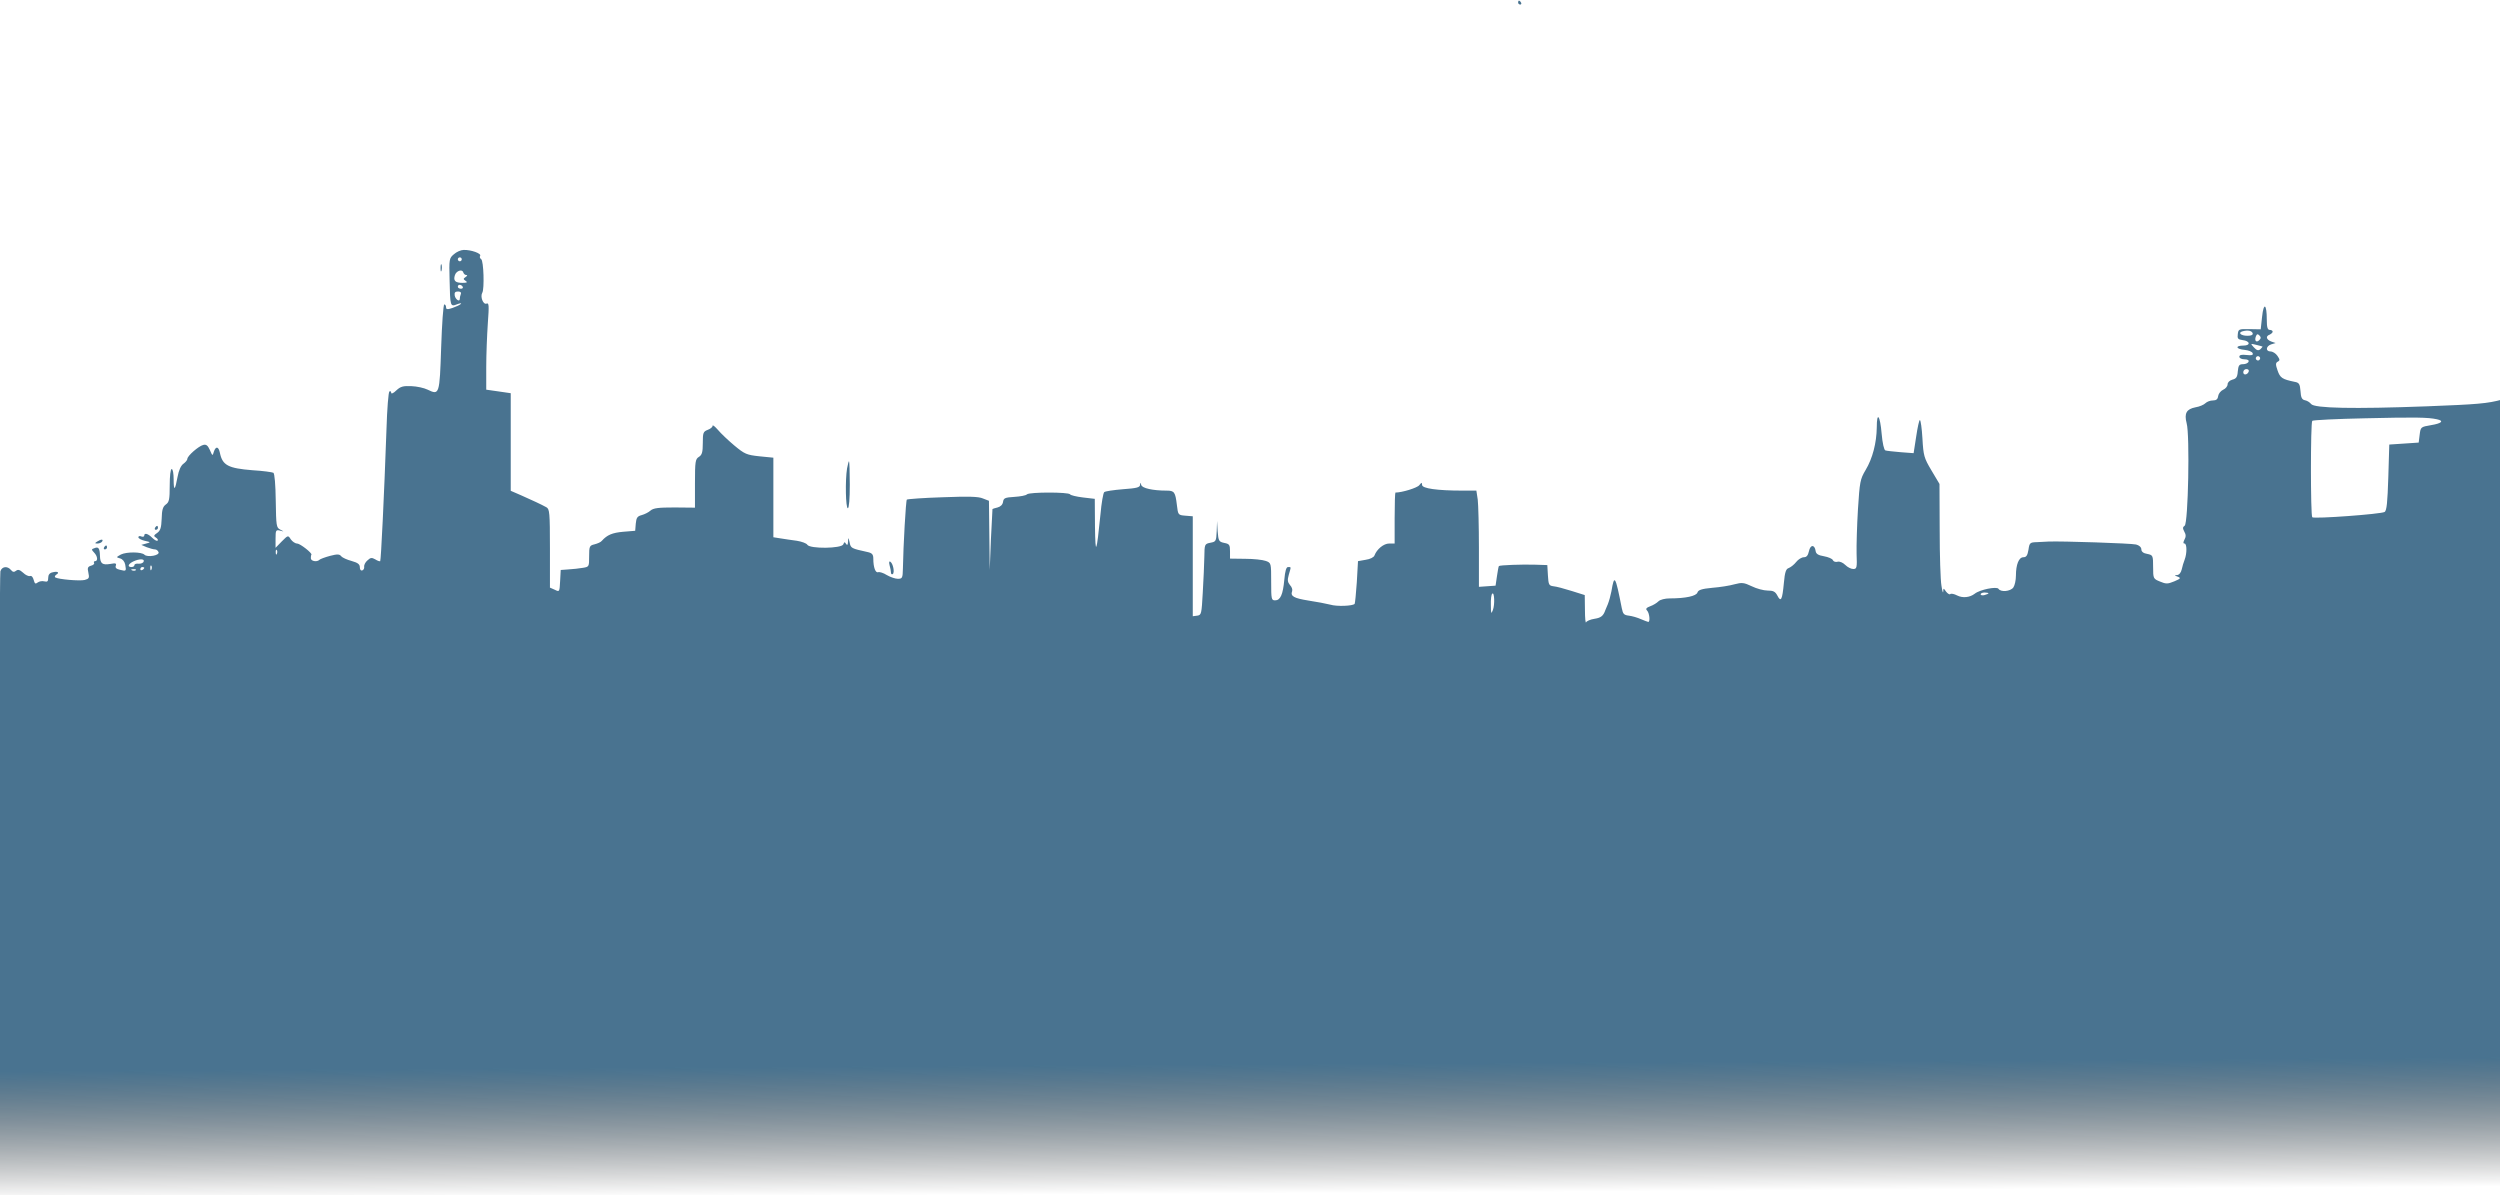
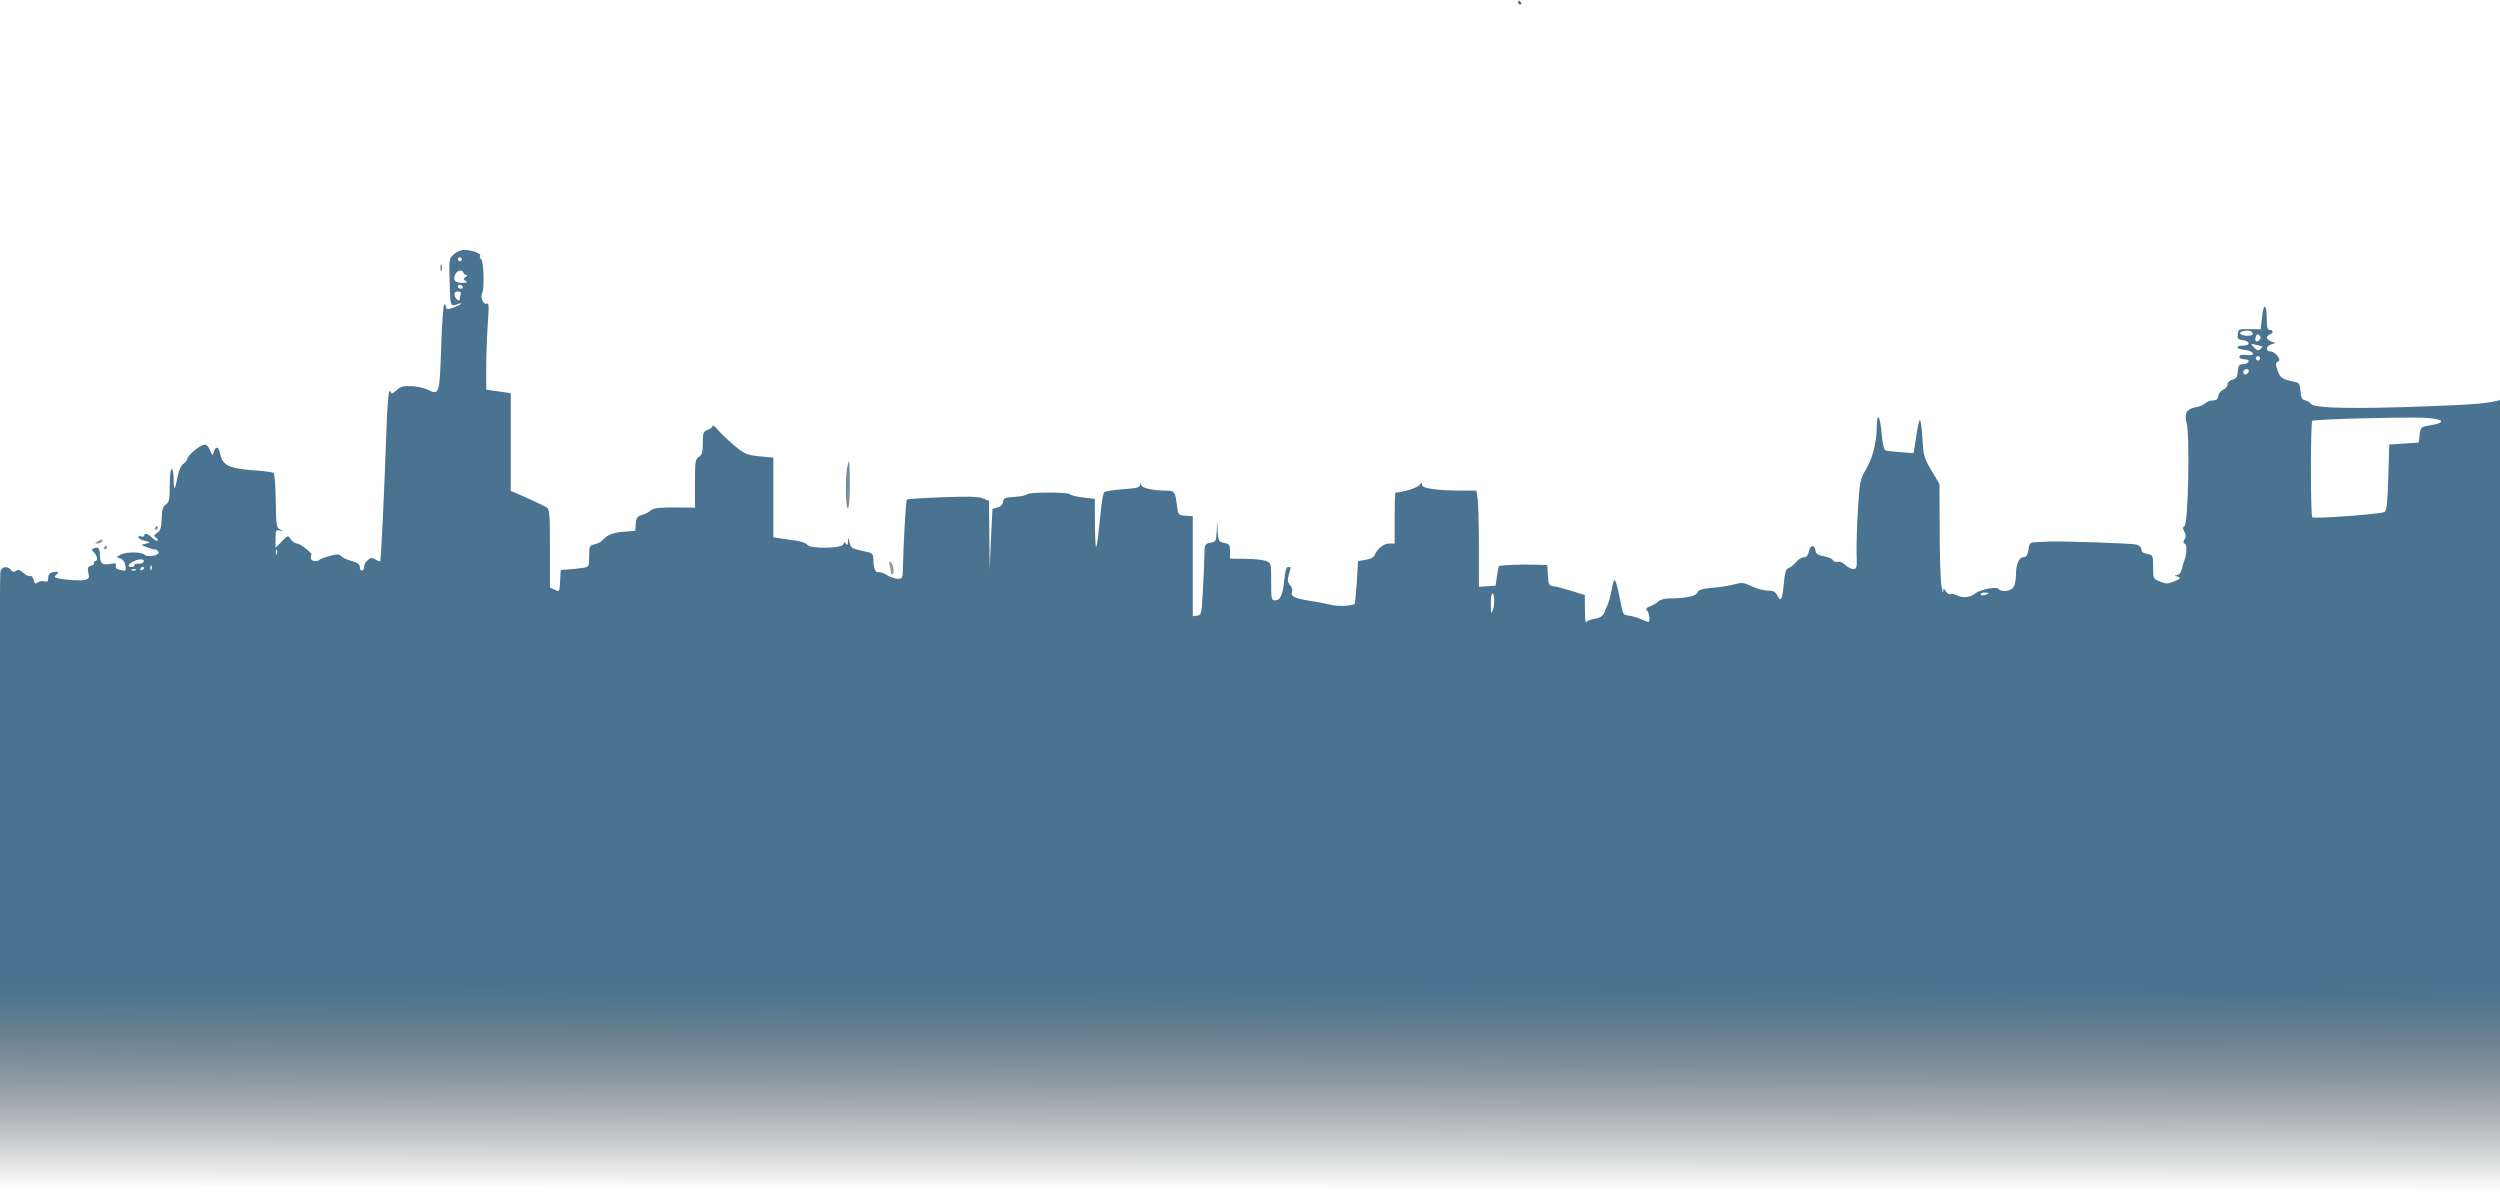
<svg xmlns="http://www.w3.org/2000/svg" xmlns:xlink="http://www.w3.org/1999/xlink" width="450mm" height="215mm" viewBox="0 0 450 215" version="1.1" id="svg1" xml:space="preserve">
  <defs id="defs1">
    <linearGradient id="linearGradient3">
-       <stop style="stop-color:#426e8c;stop-opacity:0.982" offset="0.933" id="stop2" />
+       <stop style="stop-color:#426e8c;stop-opacity:0.982" offset="0.895" id="stop2" />
      <stop style="stop-color:#000000;stop-opacity:0;" offset="1" id="stop3" />
    </linearGradient>
    <linearGradient id="linearGradient25">
-       <stop style="stop-color:#426e8c;stop-opacity:0.982" offset="0.936" id="stop25" />
+       <stop style="stop-color:#426e8c;stop-opacity:0.982" offset="0.615" id="stop25" />
      <stop style="stop-color:#000000;stop-opacity:0;" offset="1" id="stop26" />
    </linearGradient>
-     <linearGradient xlink:href="#linearGradient25" id="linearGradient1" gradientUnits="userSpaceOnUse" x1="6762.315" y1="10029.128" x2="6816.525" y2="176.175" />
-     <linearGradient xlink:href="#linearGradient3" id="linearGradient2" gradientUnits="userSpaceOnUse" x1="6762.315" y1="10029.128" x2="6816.525" y2="176.175" />
+     <linearGradient xlink:href="#linearGradient25" id="linearGradient1" gradientUnits="userSpaceOnUse" x1="6762.315" y1="10029.128" x2="6593.999" y2="1622.593" />
+     <linearGradient xlink:href="#linearGradient3" id="linearGradient2" gradientUnits="userSpaceOnUse" x1="6762.315" y1="10029.128" x2="6747.471" y2="192.068" />
  </defs>
  <g id="layer1">
    <g transform="matrix(0.03527778,0,0,-0.03527778,-0.1421493,220.9538)" fill="#000000" stroke="none" id="g8" style="mix-blend-mode:multiply;fill:url(#linearGradient1);fill-opacity:1;fill-rule:nonzero;stroke:none">
      <path d="m 7750,6250 c 0,-5 5,-10 11,-10 5,0 7,5 4,10 -3,6 -8,10 -11,10 -2,0 -4,-4 -4,-10 z" id="path1" style="fill:url(#linearGradient1);fill-opacity:1;fill-rule:nonzero;stroke:none" />
      <path d="m 2320,4966 c -24,-20 -25,-25 -22,-131 3,-136 3,-138 39,-124 15,6 24,6 18,1 -5,-5 -25,-14 -42,-20 -27,-9 -33,-8 -33,4 0,7 -4,14 -9,14 -5,0 -12,-99 -16,-219 -8,-242 -9,-245 -69,-216 -18,9 -55,17 -83,18 -42,2 -56,-2 -77,-22 -14,-14 -26,-19 -26,-12 0,7 -4,10 -9,7 -5,-3 -12,-90 -15,-193 -12,-341 -28,-668 -32,-673 -3,-2 -14,2 -25,9 -18,10 -24,10 -40,-5 -11,-9 -18,-24 -17,-32 2,-8 -3,-17 -9,-19 -8,-3 -13,4 -13,16 0,15 -10,23 -42,32 -23,6 -47,17 -53,24 -8,11 -19,12 -57,2 -26,-7 -50,-16 -54,-20 -13,-13 -44,-7 -44,8 0,8 1,16 3,18 5,8 -58,57 -73,57 -10,0 -24,10 -32,21 -14,22 -14,22 -46,-10 l -32,-33 v 47 c 0,43 2,46 23,41 22,-6 22,-6 1,5 -20,10 -21,19 -23,147 -1,83 -6,139 -12,143 -6,3 -54,10 -107,13 -124,10 -153,25 -166,89 -7,33 -21,35 -31,5 -6,-22 -7,-22 -20,9 -11,24 -19,30 -34,26 -24,-6 -81,-56 -81,-71 0,-6 -9,-17 -20,-25 -13,-9 -24,-34 -30,-67 -13,-71 -20,-75 -20,-12 0,29 -4,52 -10,52 -6,0 -10,-35 -10,-84 0,-72 -3,-85 -20,-97 -15,-11 -20,-27 -21,-72 -2,-46 -6,-61 -23,-73 -18,-12 -19,-16 -6,-24 8,-5 12,-12 8,-15 -3,-4 -16,3 -27,14 -22,22 -41,27 -41,11 0,-5 -7,-7 -15,-4 -8,4 -15,2 -15,-4 0,-6 15,-14 32,-18 32,-7 32,-8 8,-14 l -25,-7 28,-12 c 16,-6 34,-11 42,-11 7,0 15,-6 18,-14 7,-17 -57,-28 -72,-13 -15,15 -92,15 -120,1 -25,-14 -25,-14 -4,-20 13,-4 23,-16 26,-32 6,-34 5,-34 -27,-26 -19,4 -25,11 -21,21 4,12 -1,14 -27,9 -42,-7 -53,1 -54,42 -1,39 -8,47 -29,38 -15,-5 -15,-7 -1,-22 18,-18 21,-44 5,-44 -5,0 -8,-4 -5,-9 3,-5 -4,-11 -15,-14 -17,-5 -20,-11 -14,-36 6,-27 3,-31 -19,-37 -26,-6 -133,3 -150,13 -4,3 -2,9 5,14 19,11 7,19 -19,12 -15,-3 -22,-13 -22,-28 0,-18 -4,-22 -20,-18 -11,3 -26,0 -34,-6 -11,-9 -15,-6 -20,13 -4,15 -11,23 -19,20 -7,-2 -23,5 -35,17 -17,15 -26,18 -36,10 -10,-8 -17,-7 -26,4 -18,22 -47,18 -54,-7 C 3,3335 0,2611 0,1738 V 150 h 6400 6400 v 2041 2041 l -28,-7 c -75,-21 -128,-25 -387,-35 -373,-14 -573,-10 -589,12 -6,8 -20,17 -31,19 -16,3 -21,14 -23,47 -3,36 -7,43 -30,47 -63,13 -74,20 -87,58 -11,31 -10,39 1,45 12,6 11,11 -2,30 -8,12 -24,22 -35,22 -26,0 -24,27 3,36 l 23,7 -23,8 c -25,10 -29,27 -7,35 8,4 15,10 15,15 0,5 -7,9 -15,9 -11,0 -15,13 -15,53 0,80 -16,90 -24,14 l -7,-64 -57,1 c -55,1 -57,0 -60,-26 -3,-22 1,-27 24,-30 39,-4 43,-28 5,-28 -44,0 -39,-18 6,-22 20,-2 38,-9 41,-17 3,-10 -4,-12 -32,-9 -25,3 -36,0 -36,-9 0,-7 11,-13 26,-13 16,0 24,-5 21,-12 -2,-7 -15,-13 -28,-13 -20,0 -24,-6 -27,-37 -2,-29 -8,-37 -28,-42 -14,-4 -24,-14 -24,-24 0,-9 -10,-22 -22,-27 -13,-6 -24,-20 -26,-32 -2,-17 -10,-23 -27,-23 -13,0 -30,-6 -38,-14 -8,-8 -31,-18 -51,-21 -46,-9 -58,-31 -45,-81 17,-58 8,-512 -10,-523 -10,-7 -11,-13 -2,-30 9,-15 9,-27 1,-41 -7,-14 -7,-20 0,-20 13,0 13,-51 1,-82 -5,-13 -12,-35 -15,-50 -4,-17 -13,-28 -24,-29 -14,0 -14,-2 3,-8 18,-7 16,-10 -17,-24 -34,-14 -42,-14 -73,-1 -34,14 -35,15 -35,74 0,59 -1,61 -30,67 -20,3 -30,12 -30,23 0,11 -11,21 -27,25 -23,6 -380,18 -448,15 -11,-1 -37,-2 -58,-3 -35,-1 -38,-3 -43,-39 -5,-29 -11,-38 -26,-38 -23,0 -38,-37 -38,-94 0,-23 -6,-50 -13,-60 -15,-21 -65,-25 -76,-7 -9,13 -95,-4 -121,-25 -26,-20 -62,-23 -90,-9 -15,8 -31,11 -35,7 -3,-4 -13,2 -21,12 -14,20 -14,20 -15,0 -1,-10 -5,4 -9,31 -5,28 -9,155 -9,284 l -1,235 -41,69 c -38,64 -41,75 -46,163 -3,52 -9,94 -13,94 -4,0 -12,-38 -19,-85 l -13,-84 -66,5 c -37,3 -72,7 -78,9 -7,2 -15,38 -19,84 -8,96 -25,117 -25,34 -1,-79 -21,-158 -57,-218 -28,-47 -30,-60 -39,-200 -5,-83 -8,-185 -7,-227 3,-72 1,-78 -17,-78 -11,0 -29,9 -41,21 -12,12 -29,19 -39,16 -10,-3 -21,1 -24,8 -2,7 -23,16 -45,20 -30,5 -41,12 -43,27 -5,34 -27,33 -34,-1 -5,-22 -12,-31 -26,-31 -11,0 -29,-11 -39,-24 -11,-14 -28,-27 -38,-31 -14,-4 -20,-20 -25,-76 -8,-87 -15,-100 -33,-65 -11,21 -21,26 -50,26 -20,0 -57,10 -81,22 -40,19 -50,20 -88,10 -24,-7 -75,-15 -114,-18 -53,-5 -71,-11 -75,-24 -6,-18 -60,-30 -141,-30 -24,0 -49,-6 -58,-15 -8,-8 -27,-20 -42,-25 -21,-8 -24,-14 -16,-22 12,-12 17,-58 6,-58 -3,0 -20,7 -37,14 -18,8 -45,16 -62,18 -25,3 -30,8 -36,38 -33,168 -38,175 -53,86 -4,-21 -12,-50 -18,-65 -6,-14 -12,-28 -13,-31 -10,-29 -22,-39 -55,-44 -21,-3 -41,-12 -43,-18 -3,-7 -6,21 -6,63 l -1,76 -67,21 c -38,12 -79,23 -93,24 -23,3 -25,8 -28,56 l -3,52 -62,2 c -67,2 -180,-2 -185,-7 -2,-2 -6,-25 -10,-52 l -7,-48 -43,-3 -42,-3 v 199 c 0,110 -3,220 -6,246 l -7,46 h -71 c -129,0 -206,11 -206,29 -1,14 -2,14 -14,-1 -10,-14 -89,-38 -122,-38 -2,0 -4,-58 -4,-130 v -130 h -28 c -28,0 -63,-29 -75,-61 -3,-9 -22,-19 -45,-22 l -39,-7 -6,-107 c -4,-58 -9,-108 -11,-111 -11,-11 -91,-14 -124,-4 -20,5 -71,15 -112,21 -74,12 -93,22 -83,48 3,8 -2,22 -11,31 -12,15 -14,25 -6,53 12,42 13,39 -4,39 -9,0 -15,-20 -19,-65 -7,-76 -20,-105 -47,-105 -19,0 -20,7 -20,95 0,95 0,96 -27,106 -16,6 -63,11 -105,11 l -78,1 v 37 c 0,33 -3,38 -29,43 -28,6 -30,10 -34,59 l -3,53 -2,-53 c -2,-50 -4,-53 -32,-58 -30,-6 -30,-8 -31,-73 -1,-36 -4,-118 -8,-181 -6,-109 -7,-115 -28,-118 l -23,-3 v 255 255 l -37,3 c -38,3 -38,4 -44,54 -8,67 -13,74 -53,74 -69,0 -125,12 -129,29 -4,14 -5,14 -6,0 -1,-13 -18,-17 -88,-22 -47,-4 -90,-10 -95,-15 -5,-5 -14,-56 -19,-113 -20,-201 -26,-216 -28,-62 l -1,141 -60,7 c -33,4 -63,11 -66,16 -7,12 -207,12 -220,0 -5,-6 -34,-11 -64,-13 -48,-3 -55,-6 -58,-25 -2,-15 -13,-25 -28,-29 -13,-3 -25,-7 -26,-8 0,0 -4,-71 -8,-156 l -6,-155 -2,176 -2,177 -31,12 c -23,10 -74,11 -207,6 -96,-3 -178,-9 -181,-12 -5,-5 -18,-234 -20,-351 -1,-49 -3,-53 -26,-53 -13,0 -39,9 -56,19 -17,11 -37,17 -44,15 -14,-6 -25,25 -25,68 0,22 -6,29 -27,34 -87,19 -88,20 -94,50 -6,27 -7,27 -8,4 -1,-18 -4,-21 -10,-12 -7,11 -9,11 -14,-2 -8,-22 -172,-24 -184,-2 -4,7 -28,16 -53,20 -25,3 -62,9 -82,12 l -38,6 v 203 203 l -71,7 c -65,7 -75,11 -128,55 -31,26 -69,62 -84,80 -15,17 -27,27 -27,21 0,-7 -11,-16 -25,-21 -23,-9 -25,-15 -25,-67 0,-47 -4,-61 -20,-71 -18,-11 -20,-23 -20,-135 v -124 l -104,1 c -83,0 -108,-3 -123,-16 -10,-9 -30,-19 -45,-23 -22,-6 -27,-13 -30,-43 l -3,-37 -61,-5 c -56,-5 -82,-16 -109,-46 -5,-7 -22,-14 -37,-18 -26,-6 -28,-10 -28,-61 0,-53 0,-54 -32,-59 -18,-3 -51,-7 -73,-8 l -40,-3 -3,-56 c -3,-56 -3,-57 -27,-45 l -25,11 v 200 c 0,184 -2,201 -18,210 -29,16 -73,36 -129,61 l -53,23 v 249 249 l -62,9 -63,9 v 115 c 0,63 4,163 8,222 7,95 6,107 -7,102 -17,-6 -33,36 -21,56 11,19 7,163 -6,171 -6,4 -9,11 -5,17 7,12 -46,31 -84,30 -14,0 -37,-10 -50,-22 z m 40,-26 c 0,-5 -4,-10 -10,-10 -5,0 -10,5 -10,10 0,6 5,10 10,10 6,0 10,-4 10,-10 z m 23,-80 c 7,0 6,-4 -3,-10 -13,-9 -13,-11 0,-20 11,-7 8,-10 -17,-10 -36,0 -47,11 -38,39 7,23 38,33 43,14 2,-7 9,-13 15,-13 z m -18,-60 c 3,-5 -1,-10 -9,-10 -9,0 -16,5 -16,10 0,6 4,10 9,10 6,0 13,-4 16,-10 z m -10,-38 c -3,-7 -5,-18 -5,-24 0,-18 -23,-2 -26,18 -2,14 2,20 17,20 12,0 18,-5 14,-14 z m 9143,-199 c 2,-9 -7,-13 -27,-13 -34,0 -50,16 -24,23 27,7 46,3 51,-10 z m 34,-35 c -15,-15 -26,-4 -18,18 5,13 9,15 18,6 9,-9 9,-15 0,-24 z m 16,-33 c 1,-1 -4,-7 -11,-14 -11,-8 -18,-6 -33,10 -18,20 -18,20 11,13 17,-4 31,-8 33,-9 z m -14,-66 c -3,-5 -10,-7 -15,-3 -5,3 -7,10 -3,15 3,5 10,7 15,3 5,-3 7,-10 3,-15 z m -56,-61 c -6,-18 -28,-21 -28,-4 0,9 7,16 16,16 9,0 14,-5 12,-12 z m 960,-244 c 38,-8 25,-21 -30,-30 -52,-9 -53,-9 -58,-49 l -5,-40 -75,-5 -75,-5 -5,-168 c -4,-126 -8,-170 -19,-176 -18,-11 -359,-36 -369,-27 -9,10 -9,482 0,492 4,4 126,10 270,13 257,6 320,5 366,-5 z M 1417,3438 c -3,-8 -6,-5 -6,6 -1,11 2,17 5,13 3,-3 4,-12 1,-19 z m -680,-40 c -2,-7 -14,-12 -26,-11 -11,2 -21,-2 -21,-7 0,-6 -7,-10 -15,-10 -22,0 -18,15 8,28 31,15 60,15 54,0 z m 40,-40 c -3,-8 -6,-5 -6,6 -1,11 2,17 5,13 3,-3 4,-12 1,-19 z m -37,8 c 0,-3 -4,-8 -10,-11 -5,-3 -10,-1 -10,4 0,6 5,11 10,11 6,0 10,-2 10,-4 z m -43,-12 c -3,-3 -12,-4 -19,-1 -8,3 -5,6 6,6 11,1 17,-2 13,-5 z m 6924,-204 c -8,-22 -10,-18 -10,26 -1,28 2,54 7,58 11,12 14,-57 3,-84 z m 2529,86 c 0,-2 -9,-6 -20,-9 -11,-3 -20,-1 -20,4 0,5 9,9 20,9 11,0 20,-2 20,-4 z" id="path2" style="fill:url(#linearGradient2);fill-opacity:0.982;fill-rule:nonzero;stroke:none" />
      <path d="m 2252,4895 c 0,-16 2,-22 5,-12 2,9 2,23 0,30 -3,6 -5,-1 -5,-18 z" id="path3" style="fill:url(#linearGradient1);fill-opacity:1;fill-rule:nonzero;stroke:none" />
      <path d="m 4326,3873 c -10,-61 -7,-203 4,-203 6,0 10,47 10,120 0,66 -2,120 -4,120 -2,0 -6,-17 -10,-37 z" id="path4" style="fill:url(#linearGradient1);fill-opacity:1;fill-rule:nonzero;stroke:none" />
      <path d="m 795,3570 c -3,-5 -1,-10 4,-10 6,0 11,5 11,10 0,6 -2,10 -4,10 -3,0 -8,-4 -11,-10 z" id="path5" style="fill:url(#linearGradient1);fill-opacity:1;fill-rule:nonzero;stroke:none" />
      <path d="m 500,3500 c -13,-8 -13,-10 2,-10 9,0 20,5 23,10 8,13 -5,13 -25,0 z" id="path6" style="fill:url(#linearGradient1);fill-opacity:1;fill-rule:nonzero;stroke:none" />
      <path d="m 535,3470 c -3,-5 -1,-10 4,-10 6,0 11,5 11,10 0,6 -2,10 -4,10 -3,0 -8,-4 -11,-10 z" id="path7" style="fill:url(#linearGradient1);fill-opacity:1;fill-rule:nonzero;stroke:none" />
      <path d="m 4543,3379 c 4,-13 7,-30 7,-37 0,-7 4,-11 9,-8 11,7 2,54 -12,63 -6,4 -8,-2 -4,-18 z" id="path8" style="fill:url(#linearGradient1);fill-opacity:1;fill-rule:nonzero;stroke:none" />
    </g>
  </g>
</svg>
